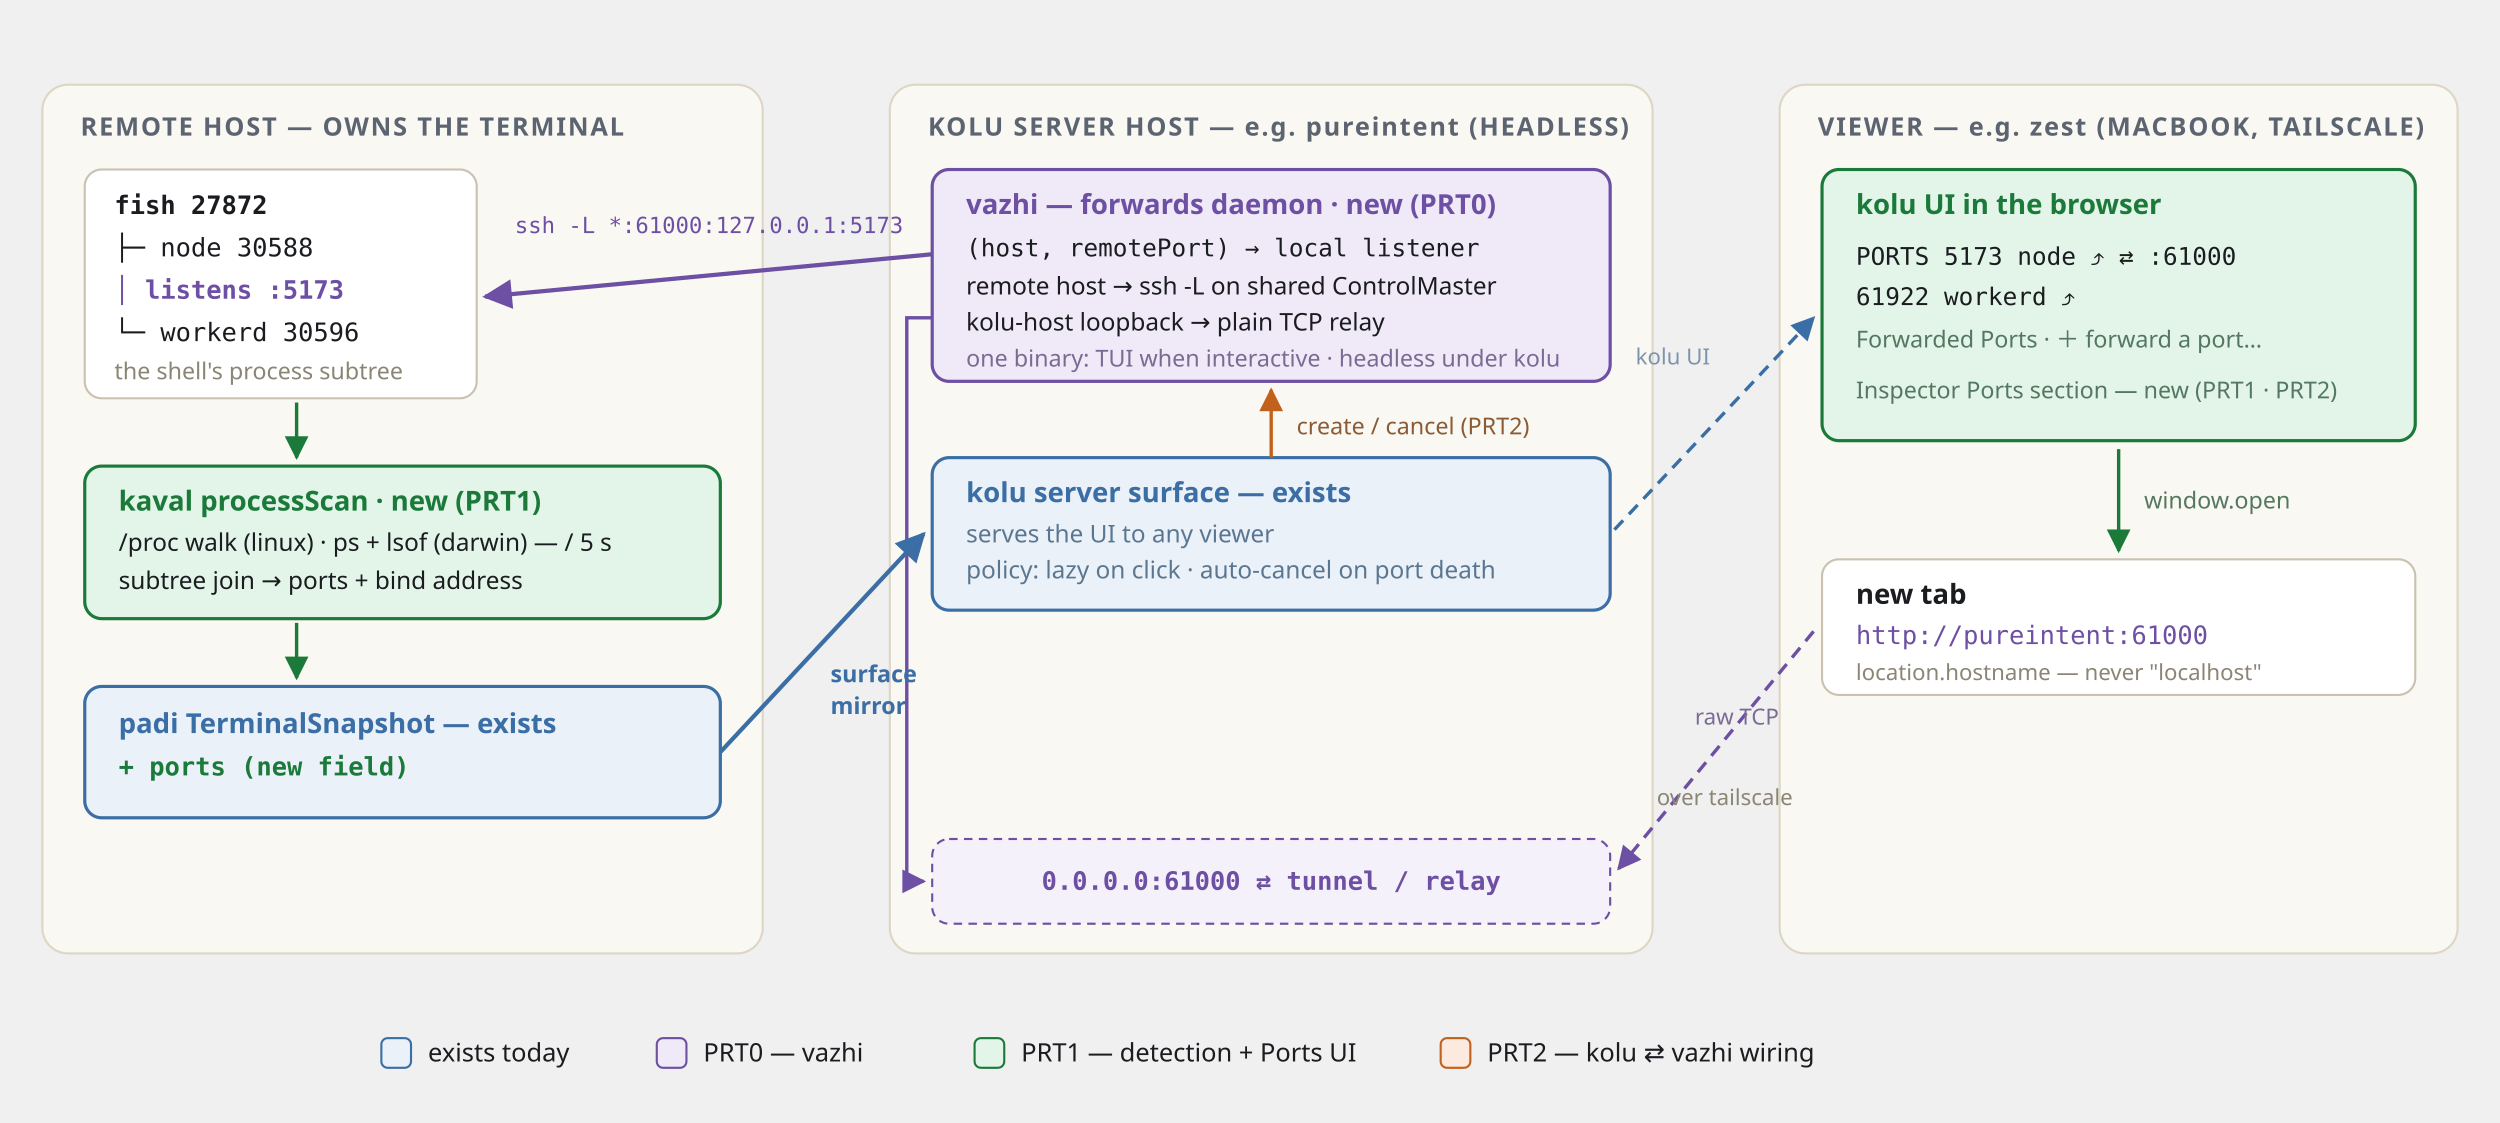
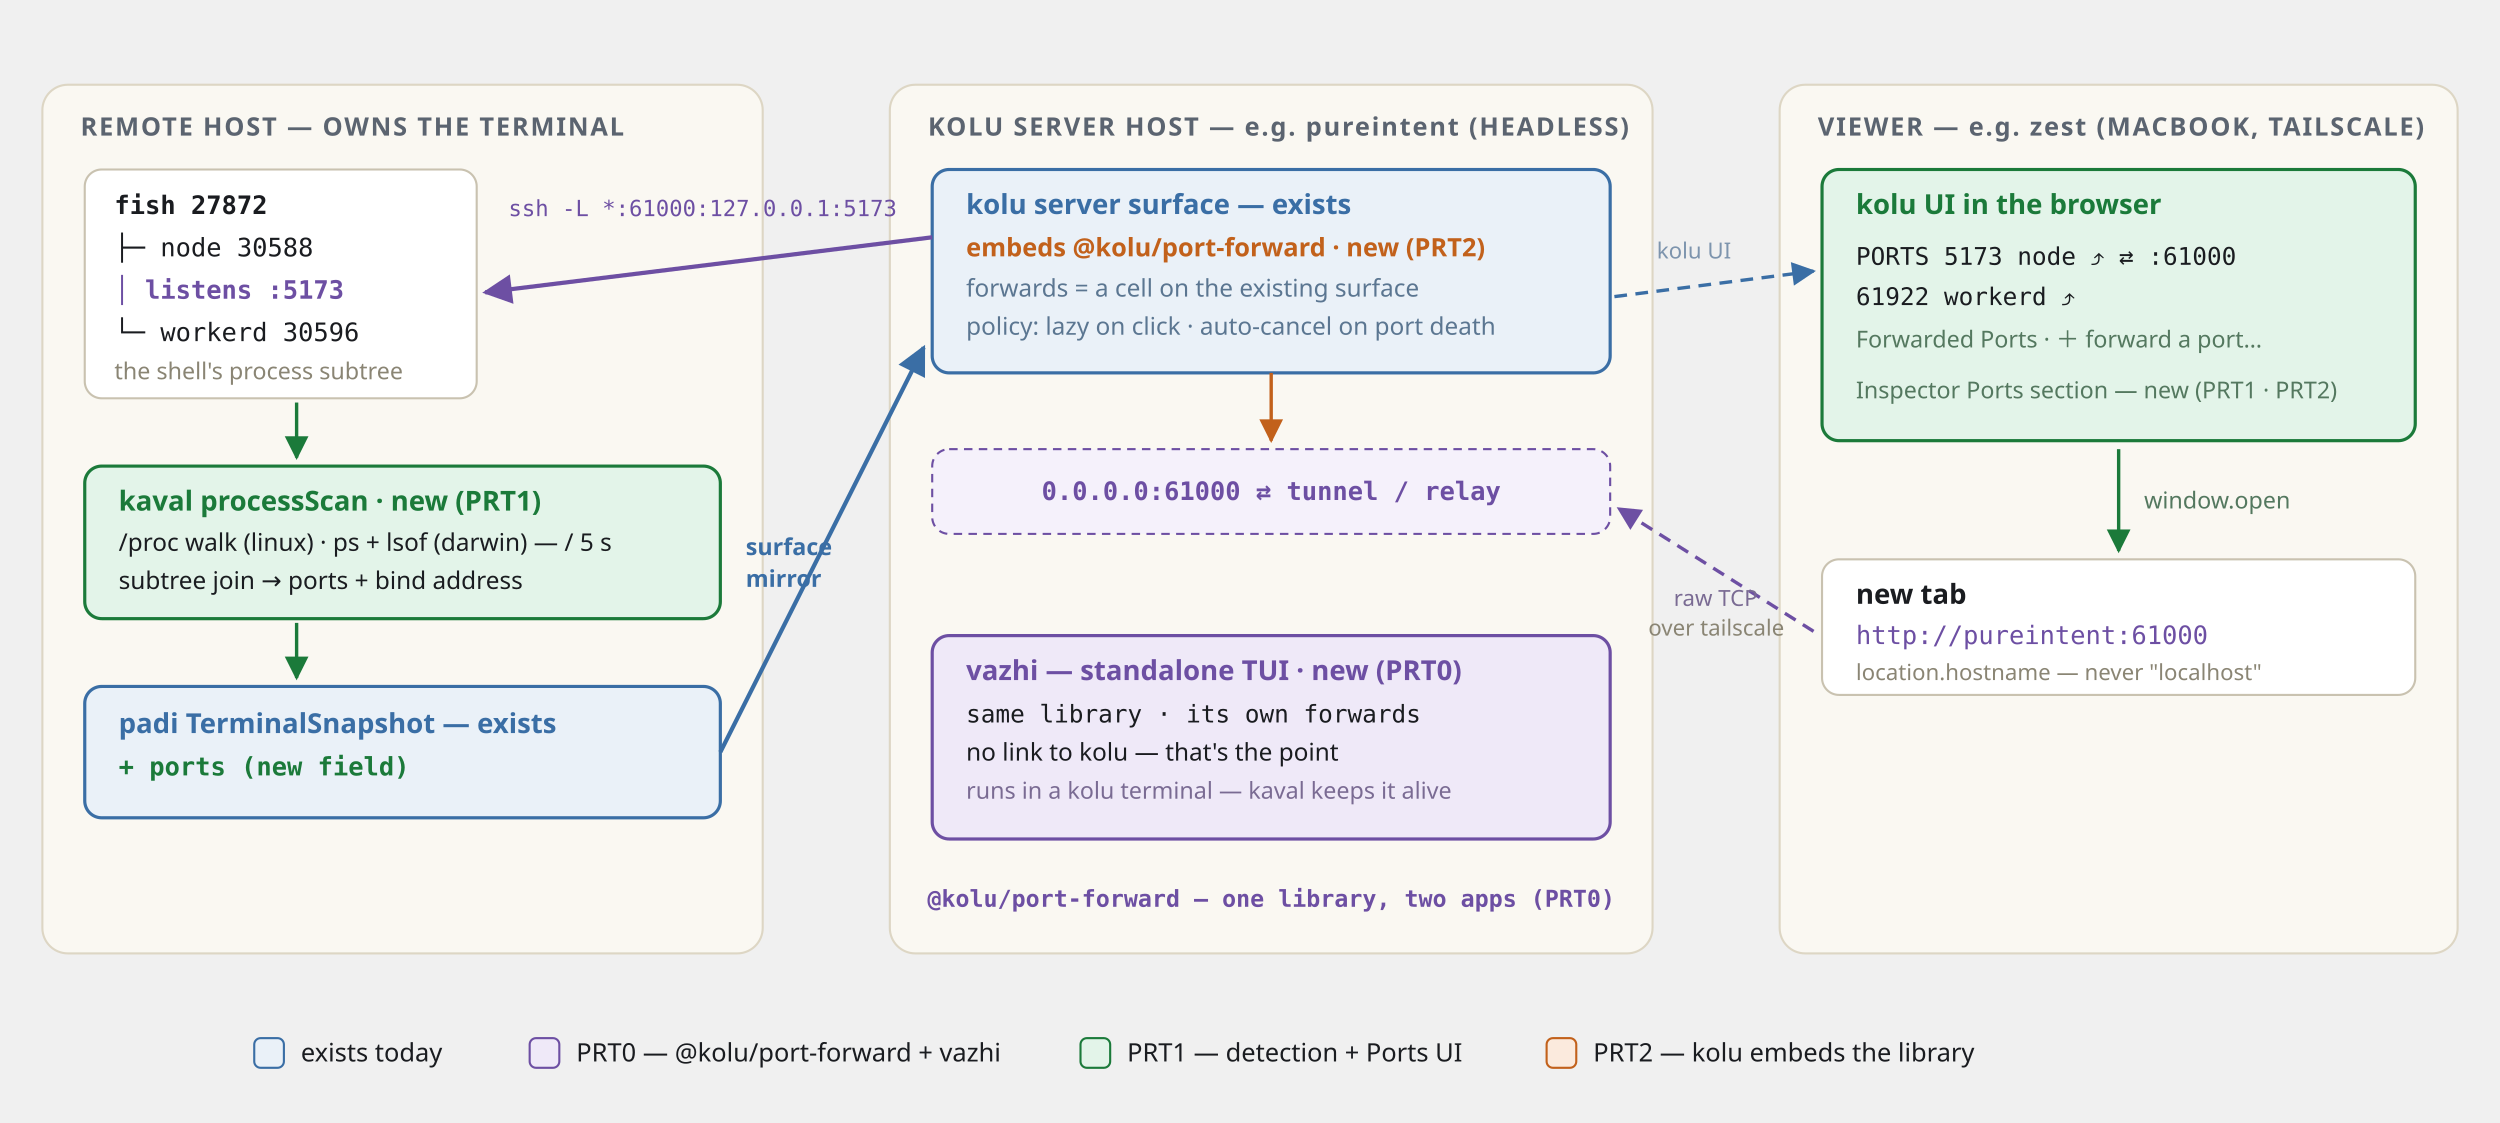
<svg xmlns="http://www.w3.org/2000/svg" viewBox="0 0 1180 530" font-family="ui-sans-serif,system-ui,sans-serif">
  <defs>
    <marker id="arrB" viewBox="0 0 10 10" refX="9" refY="5" markerWidth="7" markerHeight="7" orient="auto-start-reverse">
      <path d="M0 0 L10 5 L0 10 z" fill="#3a6ea5" />
    </marker>
    <marker id="arrG" viewBox="0 0 10 10" refX="9" refY="5" markerWidth="7" markerHeight="7" orient="auto-start-reverse">
      <path d="M0 0 L10 5 L0 10 z" fill="#1b7a3a" />
    </marker>
    <marker id="arrO" viewBox="0 0 10 10" refX="9" refY="5" markerWidth="7" markerHeight="7" orient="auto-start-reverse">
      <path d="M0 0 L10 5 L0 10 z" fill="#c2611b" />
    </marker>
    <marker id="arrP" viewBox="0 0 10 10" refX="9" refY="5" markerWidth="7" markerHeight="7" orient="auto-start-reverse">
      <path d="M0 0 L10 5 L0 10 z" fill="#6d4fa3" />
    </marker>
  </defs>
  <rect x="20" y="40" width="340" height="410" rx="12" fill="#faf8f2" stroke="#ddd6c4" />
  <text x="38" y="64" font-size="12" font-weight="700" fill="#5b6470" letter-spacing=".07em">REMOTE HOST — OWNS THE TERMINAL</text>
  <rect x="40" y="80" width="185" height="108" rx="8" fill="#ffffff" stroke="#c9c2b0" />
  <text x="54" y="101" font-size="12" font-family="ui-monospace,monospace" fill="#1a1c20" font-weight="700">fish        27872</text>
  <text x="54" y="121" font-size="12" font-family="ui-monospace,monospace" fill="#1a1c20">├─ node     30588</text>
  <text x="54" y="141" font-size="12" font-family="ui-monospace,monospace" fill="#6d4fa3" font-weight="700">│   listens :5173</text>
  <text x="54" y="161" font-size="12" font-family="ui-monospace,monospace" fill="#1a1c20">└─ workerd  30596</text>
  <text x="54" y="179" font-size="11" fill="#8a8574">the shell's process subtree</text>
  <rect x="40" y="220" width="300" height="72" rx="8" fill="#e3f4e9" stroke="#1b7a3a" stroke-width="1.5" />
  <text x="56" y="241" font-size="13" font-weight="700" fill="#1b7a3a">kaval processScan · new (PRT1)</text>
  <text x="56" y="260" font-size="11.5" fill="#1a1c20">/proc walk (linux) · ps + lsof (darwin) — / 5 s</text>
  <text x="56" y="278" font-size="11.5" fill="#1a1c20">subtree join → ports + bind address</text>
  <rect x="40" y="324" width="300" height="62" rx="8" fill="#eaf1f8" stroke="#3a6ea5" stroke-width="1.5" />
  <text x="56" y="346" font-size="13" font-weight="700" fill="#3a6ea5">padi TerminalSnapshot — exists</text>
  <text x="56" y="366" font-size="12" fill="#1b7a3a" font-family="ui-monospace,monospace" font-weight="700">+ ports  (new field)</text>
  <line x1="140" y1="190" x2="140" y2="216" stroke="#1b7a3a" stroke-width="1.6" marker-end="url(#arrG)" />
  <line x1="140" y1="294" x2="140" y2="320" stroke="#1b7a3a" stroke-width="1.6" marker-end="url(#arrG)" />
  <rect x="420" y="40" width="360" height="410" rx="12" fill="#faf8f2" stroke="#ddd6c4" />
  <text x="438" y="64" font-size="12" font-weight="700" fill="#5b6470" letter-spacing=".07em">KOLU SERVER HOST — e.g. pureintent (HEADLESS)</text>
-   <rect x="440" y="80" width="320" height="100" rx="8" fill="#efe9f8" stroke="#6d4fa3" stroke-width="1.5" />
-   <text x="456" y="101" font-size="13" font-weight="700" fill="#6d4fa3">vazhi — forwards daemon · new (PRT0)</text>
-   <text x="456" y="121" font-size="11.5" font-family="ui-monospace,monospace" fill="#1a1c20">(host, remotePort) → local listener</text>
-   <text x="456" y="139" font-size="11.5" fill="#1a1c20">remote host → ssh -L on shared ControlMaster</text>
-   <text x="456" y="156" font-size="11.5" fill="#1a1c20">kolu-host loopback → plain TCP relay</text>
-   <text x="456" y="173" font-size="11" fill="#7a6b93">one binary: TUI when interactive · headless under kolu</text>
-   <rect x="440" y="216" width="320" height="72" rx="8" fill="#eaf1f8" stroke="#3a6ea5" stroke-width="1.5" />
-   <text x="456" y="237" font-size="13" font-weight="700" fill="#3a6ea5">kolu server surface — exists</text>
-   <text x="456" y="256" font-size="11.5" fill="#5b7691">serves the UI to any viewer</text>
-   <text x="456" y="273" font-size="11.5" fill="#5b7691">policy: lazy on click · auto-cancel on port death</text>
-   <rect x="440" y="396" width="320" height="40" rx="8" fill="#f5f1fb" stroke="#6d4fa3" stroke-dasharray="4 3" />
-   <text x="600" y="420" font-size="12" text-anchor="middle" font-family="ui-monospace,monospace" fill="#6d4fa3" font-weight="700">0.0.0.0:61000  ⇄  tunnel / relay</text>
-   <line x1="600" y1="216" x2="600" y2="184" stroke="#c2611b" stroke-width="1.6" marker-end="url(#arrO)" />
-   <text x="612" y="205" font-size="11" fill="#8a5b34">create / cancel (PRT2)</text>
-   <polyline points="440,150 428,150 428,416 436,416" fill="none" stroke="#6d4fa3" stroke-width="1.6" marker-end="url(#arrP)" />
-   <line x1="440" y1="120" x2="229" y2="140" stroke="#6d4fa3" stroke-width="2" marker-end="url(#arrP)" />
-   <text x="243" y="110" font-size="10.5" font-family="ui-monospace,monospace" fill="#6d4fa3">ssh -L *:61000:127.0.0.1:5173</text>
-   <line x1="340" y1="355" x2="436" y2="252" stroke="#3a6ea5" stroke-width="2" marker-end="url(#arrB)" />
-   <text x="392" y="322" font-size="11" fill="#3a6ea5" font-weight="700">surface</text>
-   <text x="392" y="337" font-size="11" fill="#3a6ea5" font-weight="700">mirror</text>
+   <rect x="440" y="80" width="320" height="96" rx="8" fill="#eaf1f8" stroke="#3a6ea5" stroke-width="1.5" />
+   <text x="456" y="101" font-size="13" font-weight="700" fill="#3a6ea5">kolu server surface — exists</text>
+   <text x="456" y="121" font-size="12" font-weight="700" fill="#c2611b">embeds @kolu/port-forward · new (PRT2)</text>
+   <text x="456" y="140" font-size="11.5" fill="#5b7691">forwards = a cell on the existing surface</text>
+   <text x="456" y="158" font-size="11.5" fill="#5b7691">policy: lazy on click · auto-cancel on port death</text>
+   <rect x="440" y="212" width="320" height="40" rx="8" fill="#f5f1fb" stroke="#6d4fa3" stroke-dasharray="4 3" />
+   <text x="600" y="236" font-size="12" text-anchor="middle" font-family="ui-monospace,monospace" fill="#6d4fa3" font-weight="700">0.0.0.0:61000  ⇄  tunnel / relay</text>
+   <line x1="600" y1="176" x2="600" y2="208" stroke="#c2611b" stroke-width="1.6" marker-end="url(#arrO)" />
+   <rect x="440" y="300" width="320" height="96" rx="8" fill="#efe9f8" stroke="#6d4fa3" stroke-width="1.5" />
+   <text x="456" y="321" font-size="13" font-weight="700" fill="#6d4fa3">vazhi — standalone TUI · new (PRT0)</text>
+   <text x="456" y="341" font-size="11.5" font-family="ui-monospace,monospace" fill="#1a1c20">same library · its own forwards</text>
+   <text x="456" y="359" font-size="11.5" fill="#1a1c20">no link to kolu — that's the point</text>
+   <text x="456" y="377" font-size="11" fill="#7a6b93">runs in a kolu terminal — kaval keeps it alive</text>
+   <text x="600" y="428" font-size="11" text-anchor="middle" font-family="ui-monospace,monospace" fill="#6d4fa3" font-weight="700">@kolu/port-forward — one library, two apps (PRT0)</text>
+   <line x1="440" y1="112" x2="229" y2="138" stroke="#6d4fa3" stroke-width="2" marker-end="url(#arrP)" />
+   <text x="240" y="102" font-size="10.5" font-family="ui-monospace,monospace" fill="#6d4fa3">ssh -L *:61000:127.0.0.1:5173</text>
+   <line x1="340" y1="355" x2="436" y2="164" stroke="#3a6ea5" stroke-width="2" marker-end="url(#arrB)" />
+   <text x="352" y="262" font-size="11" fill="#3a6ea5" font-weight="700">surface</text>
+   <text x="352" y="277" font-size="11" fill="#3a6ea5" font-weight="700">mirror</text>
  <rect x="840" y="40" width="320" height="410" rx="12" fill="#faf8f2" stroke="#ddd6c4" />
  <text x="858" y="64" font-size="12" font-weight="700" fill="#5b6470" letter-spacing=".07em">VIEWER — e.g. zest (MACBOOK, TAILSCALE)</text>
  <rect x="860" y="80" width="280" height="128" rx="8" fill="#e3f4e9" stroke="#1b7a3a" stroke-width="1.5" />
  <text x="876" y="101" font-size="13" font-weight="700" fill="#1b7a3a">kolu UI in the browser</text>
  <text x="876" y="125" font-size="11.5" font-family="ui-monospace,monospace" fill="#1a1c20">PORTS  5173 node ⤴ ⇄ :61000</text>
  <text x="876" y="144" font-size="11.5" font-family="ui-monospace,monospace" fill="#1a1c20">       61922 workerd ⤴</text>
  <text x="876" y="164" font-size="11" fill="#54785f">Forwarded Ports · ＋ forward a port…</text>
  <text x="876" y="188" font-size="11" fill="#54785f">Inspector Ports section — new (PRT1 · PRT2)</text>
  <rect x="860" y="264" width="280" height="64" rx="8" fill="#ffffff" stroke="#c9c2b0" />
  <text x="876" y="285" font-size="13" font-weight="700" fill="#1a1c20">new tab</text>
  <text x="876" y="304" font-size="12" font-family="ui-monospace,monospace" fill="#6d4fa3">http://pureintent:61000</text>
  <text x="876" y="321" font-size="10.5" fill="#8a8574">location.hostname — never "localhost"</text>
  <line x1="1000" y1="212" x2="1000" y2="260" stroke="#1b7a3a" stroke-width="1.6" marker-end="url(#arrG)" />
  <text x="1012" y="240" font-size="11" fill="#54785f">window.open</text>
-   <line x1="762" y1="250" x2="856" y2="150" stroke="#3a6ea5" stroke-width="1.6" stroke-dasharray="6 4" marker-end="url(#arrB)" />
-   <text x="772" y="172" font-size="10.5" fill="#7d94ad">kolu UI</text>
-   <line x1="856" y1="298" x2="764" y2="410" stroke="#6d4fa3" stroke-width="1.6" stroke-dasharray="6 4" marker-end="url(#arrP)" />
-   <text x="800" y="342" font-size="10.5" fill="#7a6b93">raw TCP</text>
-   <text x="782" y="380" font-size="10.5" fill="#8a8574">over tailscale</text>
-   <rect x="180" y="490" width="14" height="14" rx="3" fill="#eaf1f8" stroke="#3a6ea5" />
-   <text x="202" y="501" font-size="12" fill="#1a1c20">exists today</text>
-   <rect x="310" y="490" width="14" height="14" rx="3" fill="#efe9f8" stroke="#6d4fa3" />
-   <text x="332" y="501" font-size="12" fill="#1a1c20">PRT0 — vazhi</text>
-   <rect x="460" y="490" width="14" height="14" rx="3" fill="#e3f4e9" stroke="#1b7a3a" />
-   <text x="482" y="501" font-size="12" fill="#1a1c20">PRT1 — detection + Ports UI</text>
-   <rect x="680" y="490" width="14" height="14" rx="3" fill="#fbeadd" stroke="#c2611b" />
-   <text x="702" y="501" font-size="12" fill="#1a1c20">PRT2 — kolu ⇄ vazhi wiring</text>
+   <line x1="762" y1="140" x2="856" y2="128" stroke="#3a6ea5" stroke-width="1.6" stroke-dasharray="6 4" marker-end="url(#arrB)" />
+   <text x="782" y="122" font-size="10.5" fill="#7d94ad">kolu UI</text>
+   <line x1="856" y1="298" x2="764" y2="240" stroke="#6d4fa3" stroke-width="1.6" stroke-dasharray="6 4" marker-end="url(#arrP)" />
+   <text x="790" y="286" font-size="10.5" fill="#7a6b93">raw TCP</text>
+   <text x="778" y="300" font-size="10.5" fill="#8a8574">over tailscale</text>
+   <rect x="120" y="490" width="14" height="14" rx="3" fill="#eaf1f8" stroke="#3a6ea5" />
+   <text x="142" y="501" font-size="12" fill="#1a1c20">exists today</text>
+   <rect x="250" y="490" width="14" height="14" rx="3" fill="#efe9f8" stroke="#6d4fa3" />
+   <text x="272" y="501" font-size="12" fill="#1a1c20">PRT0 — @kolu/port-forward + vazhi</text>
+   <rect x="510" y="490" width="14" height="14" rx="3" fill="#e3f4e9" stroke="#1b7a3a" />
+   <text x="532" y="501" font-size="12" fill="#1a1c20">PRT1 — detection + Ports UI</text>
+   <rect x="730" y="490" width="14" height="14" rx="3" fill="#fbeadd" stroke="#c2611b" />
+   <text x="752" y="501" font-size="12" fill="#1a1c20">PRT2 — kolu embeds the library</text>
</svg>
